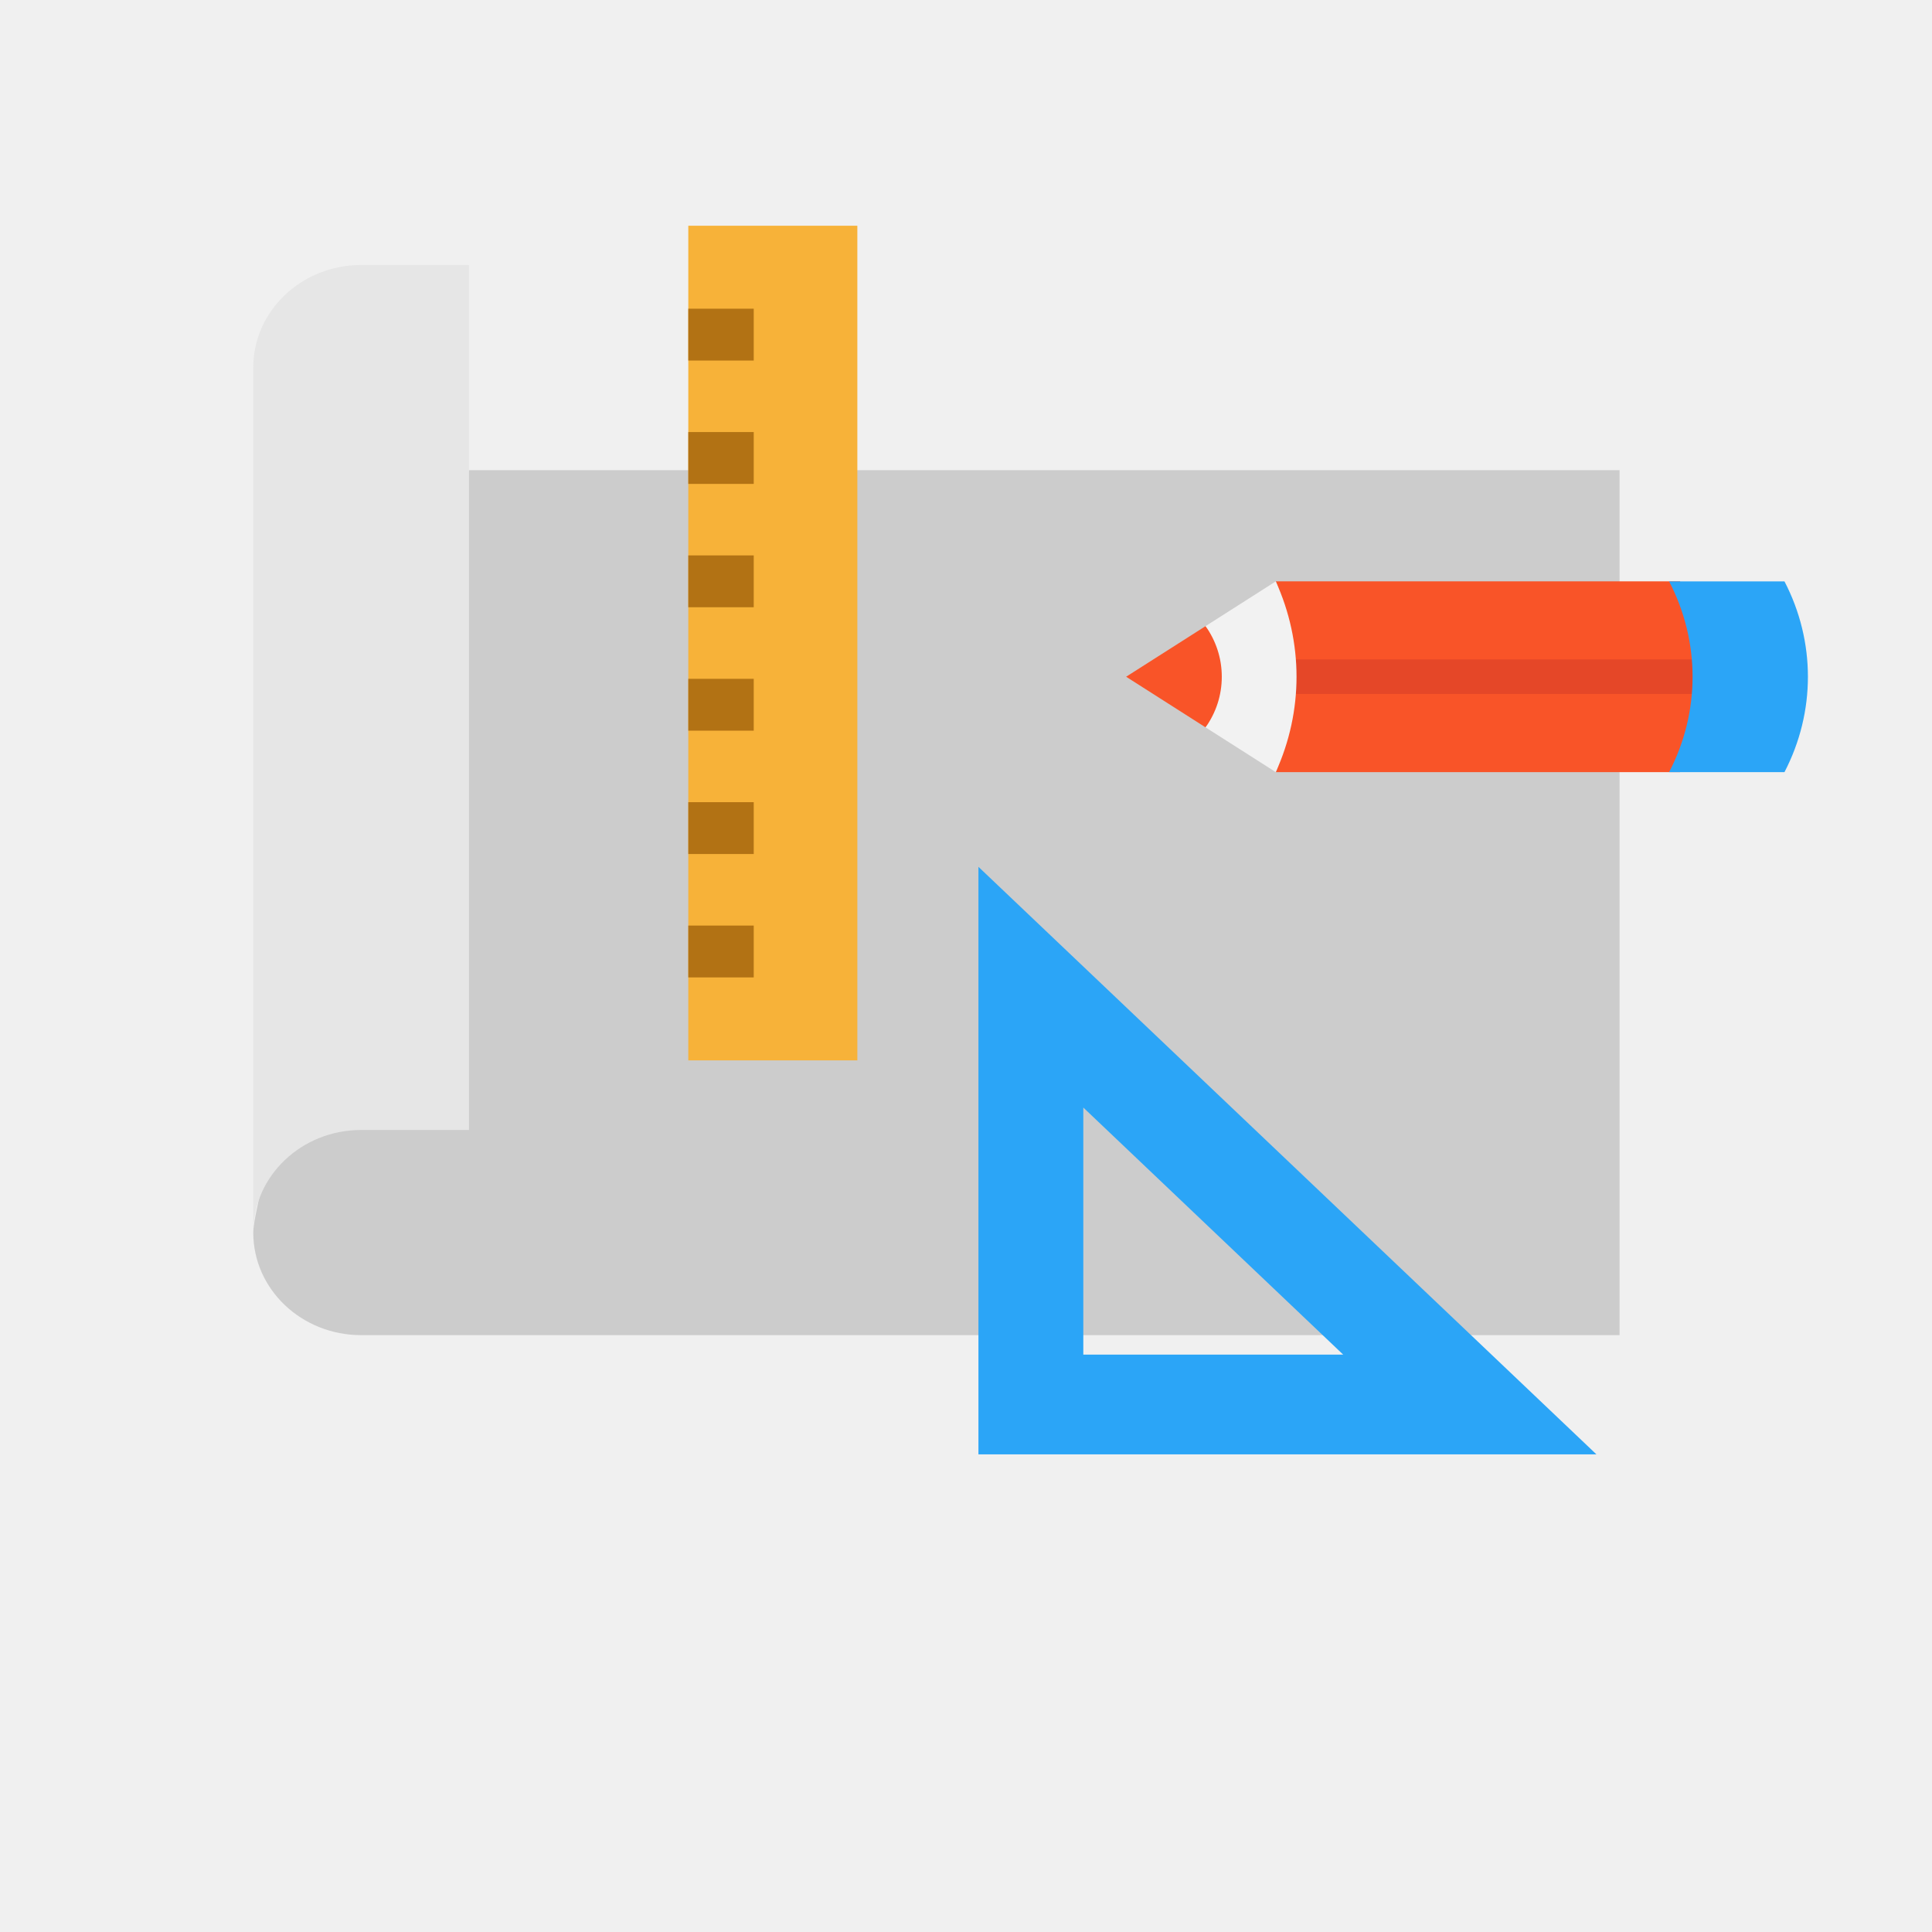
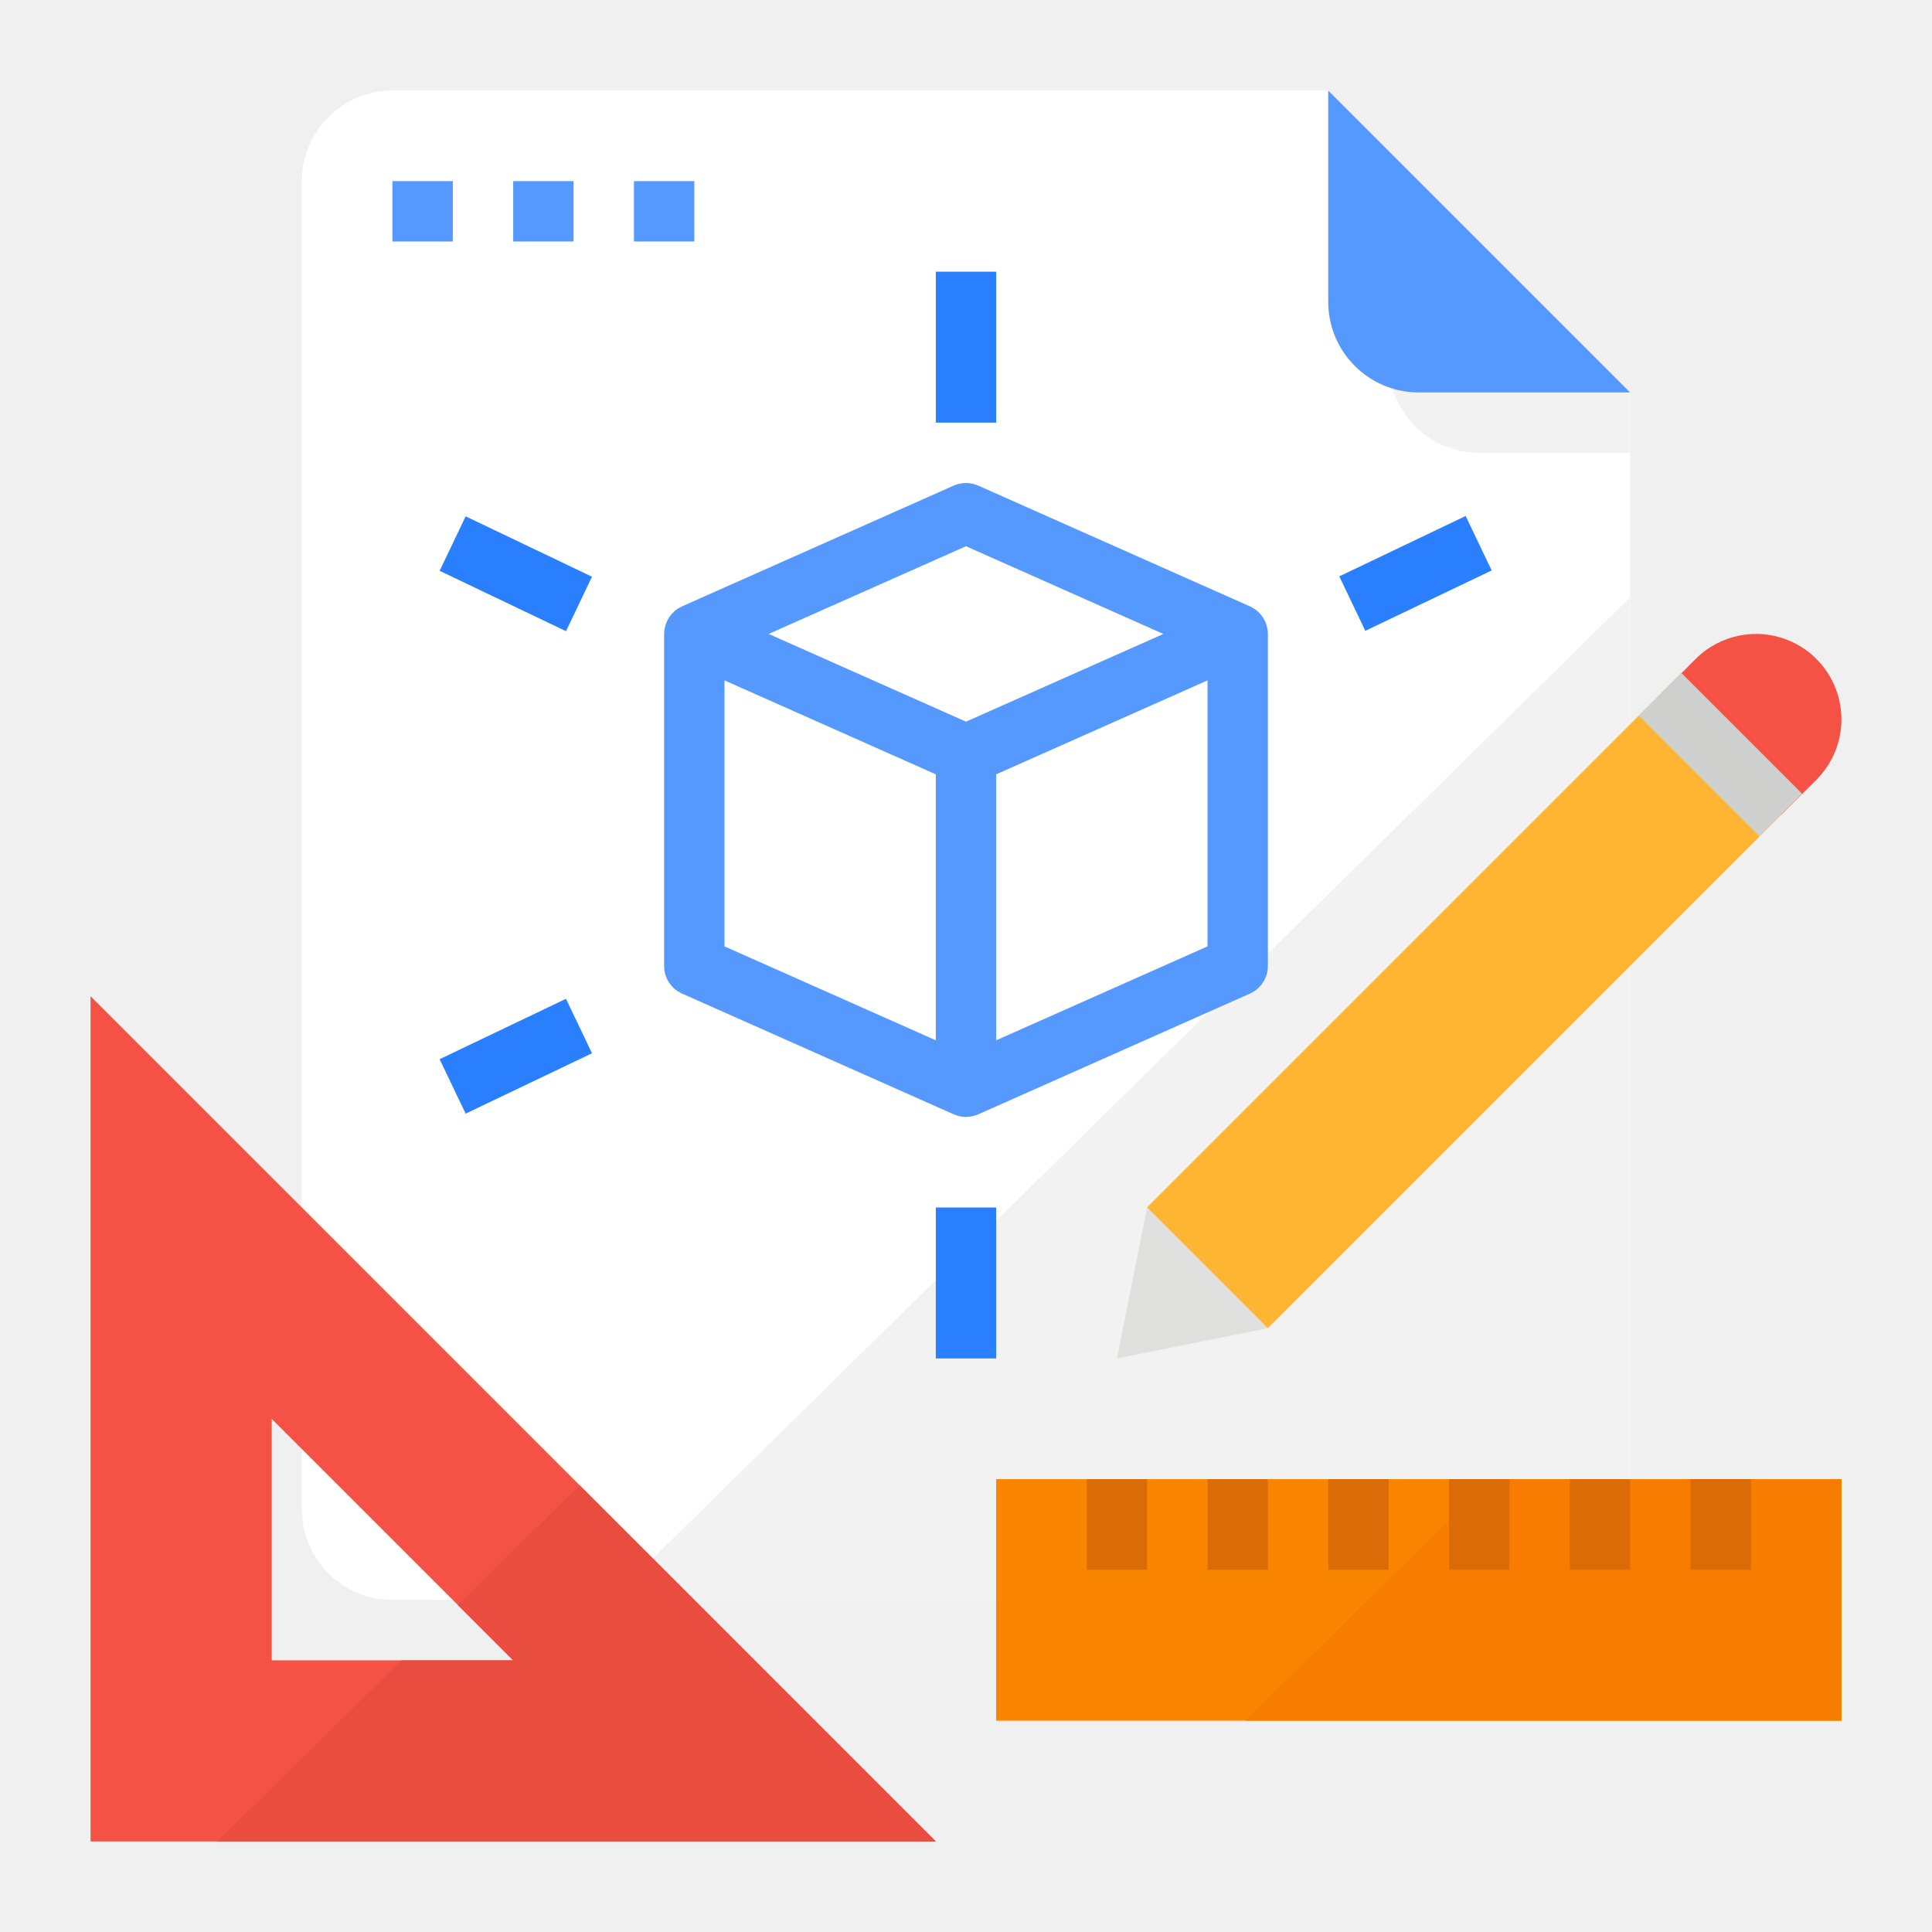
- <svg xmlns="http://www.w3.org/2000/svg" version="1.1" id="Layer_1" x="0px" y="0px" viewBox="0 0 512 512" style="enable-background:new 0 0 512 512;" xml:space="preserve">
-   <defs id="defs23162" />
-   <path style="fill:#cccccc;stroke-width:0.785" d="M 429.202,204.621 V 353.827 H 124.294 95.71 c -7.9,0 -15.048,-3.041 -20.222,-7.959 -5.173,-4.918 -8.372,-11.715 -8.372,-19.225 0,-15.012 57.178,-202.045 57.178,-202.045 h 304.908 v 29.475 z" id="path23093" />
-   <polygon style="fill:#f7b239" points="198.945,43.202 198.945,127.871 198.945,332.324 143.274,332.324 143.274,294.611 143.274,251.87 143.274,209.128 143.274,166.387 143.274,127.871 143.274,123.657 143.274,80.916 143.274,43.202 " id="polygon23095" transform="matrix(0.8046875,0,0,0.7650354,67.11611,26.77017)" />
-   <g id="g23109" transform="matrix(0.8046875,0,0,0.7650354,67.11611,26.77017)">
-     <rect x="143.274" y="71.942" style="fill:#b27214" width="21.55" height="17.959" id="rect23097" />
-     <rect x="143.274" y="200.155" style="fill:#b27214" width="21.55" height="17.959" id="rect23099" />
-     <rect x="143.274" y="157.401" style="fill:#b27214" width="21.55" height="17.959" id="rect23101" />
-     <rect x="143.274" y="114.672" style="fill:#b27214" width="21.55" height="17.959" id="rect23103" />
-     <rect x="143.274" y="285.626" style="fill:#b27214" width="21.55" height="17.959" id="rect23105" />
-     <rect x="143.274" y="242.884" style="fill:#b27214" width="21.55" height="17.959" id="rect23107" />
+ <svg xmlns="http://www.w3.org/2000/svg" height="512" viewBox="0 0 512 512" width="512" version="1.1" id="svg10964">
+   <defs id="defs10968" />
+   <g id="Flat">
+     <path d="m432 104v296a24.006 24.006 0 0 1 -24 24h-304a24.006 24.006 0 0 1 -24-24v-352a24.006 24.006 0 0 1 24-24h248z" fill="#348fd9" id="path10905" style="fill:#ffffff" />
+     <path d="m432 104v16h-40a23.983 23.983 0 0 1 -24-24v-56z" fill="#3086cd" id="path10907" style="fill:#f2f2f2" />
+     <path d="m376 104h56l-80-80v56a24 24 0 0 0 24 24z" fill="#60d1e0" id="path10909" style="fill:#5599ff" />
+     <path d="m432 158.31v241.69a24.006 24.006 0 0 1 -24 24h-246.2z" fill="#3086cd" id="path10911" style="fill:#f2f2f2" />
+     <path d="m24 264v224h224zm48 176v-64l49.34 49.34 14.66 14.66z" fill="#f35244" id="path10913" />
+     <g fill="#2d7dbf" id="g10935">
+       <path d="m104 48h16v16h-16z" id="path10915" style="fill:#5599ff" />
+       <path d="m136 48h16v16h-16z" id="path10917" style="fill:#5599ff" />
+       <path d="m168 48h16v16h-16z" id="path10919" style="fill:#5599ff" />
+       <path d="m335.852 166.552c-.043-.238-.092-.474-.156-.7-.038-.134-.084-.264-.128-.4-.071-.21-.148-.417-.236-.621-.056-.13-.116-.258-.179-.385-.1-.2-.206-.39-.32-.579-.072-.118-.142-.235-.219-.349-.131-.194-.275-.378-.423-.559-.078-.1-.151-.2-.234-.289a7.775 7.775 0 0 0 -.605-.6c-.056-.051-.1-.107-.163-.156a7.873 7.873 0 0 0 -.83-.622c-.013-.009-.028-.015-.042-.024-.078-.05-.164-.09-.244-.137a8.032 8.032 0 0 0 -.725-.389c-.034-.015-.064-.037-.1-.053l-72-32a8.01 8.01 0 0 0 -6.5 0l-72 32c-.036.016-.067.039-.1.055a8.1 8.1 0 0 0 -.716.384c-.082.048-.169.089-.249.14-.014.009-.029.015-.042.024a7.873 7.873 0 0 0 -.83.622c-.058.048-.107.105-.163.155a7.994 7.994 0 0 0 -.606.6c-.082.092-.155.191-.233.287-.148.182-.292.366-.423.56-.077.114-.147.231-.219.349-.114.189-.221.381-.32.579-.063.127-.123.255-.179.385-.088.2-.165.411-.236.621-.044.132-.09.262-.128.4-.064.232-.113.468-.157.706-.021.118-.05.234-.067.353a7.948 7.948 0 0 0 -.08 1.091v88a8 8 0 0 0 4.751 7.311l72 32a8.029 8.029 0 0 0 .911.334c.087.026.174.046.262.069a7.871 7.871 0 0 0 .769.168c.1.016.192.033.288.045a7.907 7.907 0 0 0 1.019.073 7.922 7.922 0 0 0 1.019-.073c.1-.012.19-.029.285-.045.261-.043.52-.1.777-.169.085-.023.17-.042.254-.067a8.339 8.339 0 0 0 .913-.335l72-32a8 8 0 0 0 4.752-7.311v-88a7.933 7.933 0 0 0 -.08-1.093c-.02-.12-.046-.236-.068-.355zm-79.852-21.798 52.3 23.246-52.3 23.245-52.3-23.245zm-64 35.556 11.2 4.978 44.8 19.912v70.49l-56-24.89zm72 95.38v-70.49l44.8-19.911 11.2-4.979v70.49z" id="path10921" style="fill:#5599ff" />
+       <path d="m248 320h16v40h-16z" id="path10923" style="fill:#2a7fff" />
+       <path d="m248 72h16v40h-16z" id="path10925" style="fill:#2a7fff" />
+       <path d="m128.75 133.438h16v37.125h-16z" transform="matrix(.431 -.902 .902 .431 -59.345 209.889)" id="path10927" style="fill:#2a7fff" />
+       <path d="m356.688 144h37.125v16h-37.125z" transform="matrix(.902 -.431 .431 .902 -28.869 176.588)" id="path10929" style="fill:#2a7fff" />
+       <path d="m359.25 266.482h16v19.394h-16z" transform="matrix(.431 -.902 .902 .431 -40.242 488.541)" id="path10931" />
+       <path d="m118.188 272h37.125v16h-37.125z" transform="matrix(.902 -.431 .431 .902 -107.333 86.288)" id="path10933" style="fill:#2a7fff" />
+     </g>
+     <path d="m264 392h224v64h-224z" fill="#f98500" id="path10937" />
+     <path d="m488 392v64h-157.97l65.09-64z" fill="#f77c00" id="path10939" />
+     <path d="m448 392h16v24h-16z" fill="#db6b07" id="path10941" />
+     <path d="m416 392h16v24h-16z" fill="#db6b07" id="path10943" />
+     <path d="m384 392h16v24h-16z" fill="#db6b07" id="path10945" />
+     <path d="m352 392h16v24h-16z" fill="#db6b07" id="path10947" />
+     <path d="m320 392h16v24h-16z" fill="#db6b07" id="path10949" />
+     <path d="m288 392h16v24h-16z" fill="#db6b07" id="path10951" />
+     <path d="m481.373 206.627a22.627 22.627 0 0 0 6.627-16 22.627 22.627 0 0 0 -38.627-16l-9.373 9.373 32 32z" fill="#f35244" id="path10953" />
+     <path d="m291.833 245.373h192.333v45.255h-192.333z" fill="#ffb531" transform="matrix(.707 -.707 .707 .707 -75.862 352.853)" id="path10955" />
+     <path d="m296 360 40-8-32-32z" fill="#e0e0de" id="path10957" />
+     <path d="m448 177.373h16v45.255h-16z" fill="#cfcfcd" transform="matrix(.707 -.707 .707 .707 -7.87 380.999)" id="path10959" />
+     <path d="m248 488h-190.37l48.81-48h29.56l-14.66-14.66 32.27-31.73z" fill="#e84d40" id="path10961" />
  </g>
-   <g id="g23115" transform="matrix(0.8046875,0,0,0.7650354,67.11611,26.77017)">
-     <path style="fill:#f95428" d="m 477.184,199.43 h 0.419 c 0,11.326 -2.574,22.628 -7.722,33.044 h -19.91 -113.223 v -0.012 c 4.549,-10.536 -4.25,-21.778 -4.25,-33.032 z" id="path23111" />
-     <path style="fill:#f95428" d="m 332.498,199.43 c 0,-11.242 8.8,-22.484 4.25,-33.02 v -0.012 h 113.223 19.91 c 5.148,10.404 7.722,21.73 7.722,33.032 h -0.419 z" id="path23113" />
-   </g>
-   <rect x="334.673" y="174.757" style="fill:#e54728;stroke-width:0.785" width="125.349" height="9.159" id="rect23117" />
-   <path style="fill:#2ba5f7;stroke-width:0.785" d="m 472.902,154.071 c 4.143,7.959 6.214,16.624 6.214,25.271 0,8.665 -2.071,17.311 -6.214,25.28 h -30.568 c 4.143,-7.969 6.214,-16.615 6.214,-25.28 0,-8.646 -2.071,-17.311 -6.214,-25.271 z" id="path23119" />
-   <path style="fill:#f95428;stroke-width:0.785" d="m 319.489,165.932 c 2.717,3.828 15.183,8.445 15.183,13.41 0,4.973 -12.457,9.581 -15.183,13.419 l -21.051,-13.419 z" id="path23121" />
-   <path style="fill:#f2f2f2;stroke-width:0.785" d="m 338.093,154.08 c 3.661,8.06 5.501,16.661 5.501,25.261 0,8.61 -1.84,17.21 -5.501,25.271 v 0.009 l -18.604,-11.861 c 2.726,-3.837 4.297,-8.445 4.297,-13.419 0,-4.964 -1.58,-9.581 -4.297,-13.41 l 18.604,-11.861 z" id="path23123" />
-   <path style="fill:#e6e6e6;stroke-width:0.785" d="M 124.294,124.596 V 299.456 H 95.71 c -15.79,7.7e-4 -28.594,12.173 -28.594,27.186 V 97.411 c 0,-3.746 0.8,-7.328 2.245,-10.579 1.445,-3.251 3.545,-6.182 6.127,-8.646 5.173,-4.918 12.322,-7.959 20.222,-7.959 h 28.584 z" id="path23125" />
-   <path style="fill:#2ba5f7;stroke-width:0.785" d="M 423.066,385.417 H 259.296 V 352.87 229.718 L 388.831,352.87 Z M 287.089,358.993 h 68.876 L 287.089,293.51 Z" id="path23127" />
-   <g id="g23129">
- </g>
-   <g id="g23131">
- </g>
-   <g id="g23133">
- </g>
-   <g id="g23135">
- </g>
-   <g id="g23137">
- </g>
-   <g id="g23139">
- </g>
-   <g id="g23141">
- </g>
-   <g id="g23143">
- </g>
-   <g id="g23145">
- </g>
-   <g id="g23147">
- </g>
-   <g id="g23149">
- </g>
-   <g id="g23151">
- </g>
-   <g id="g23153">
- </g>
-   <g id="g23155">
- </g>
-   <g id="g23157">
- </g>
</svg>
